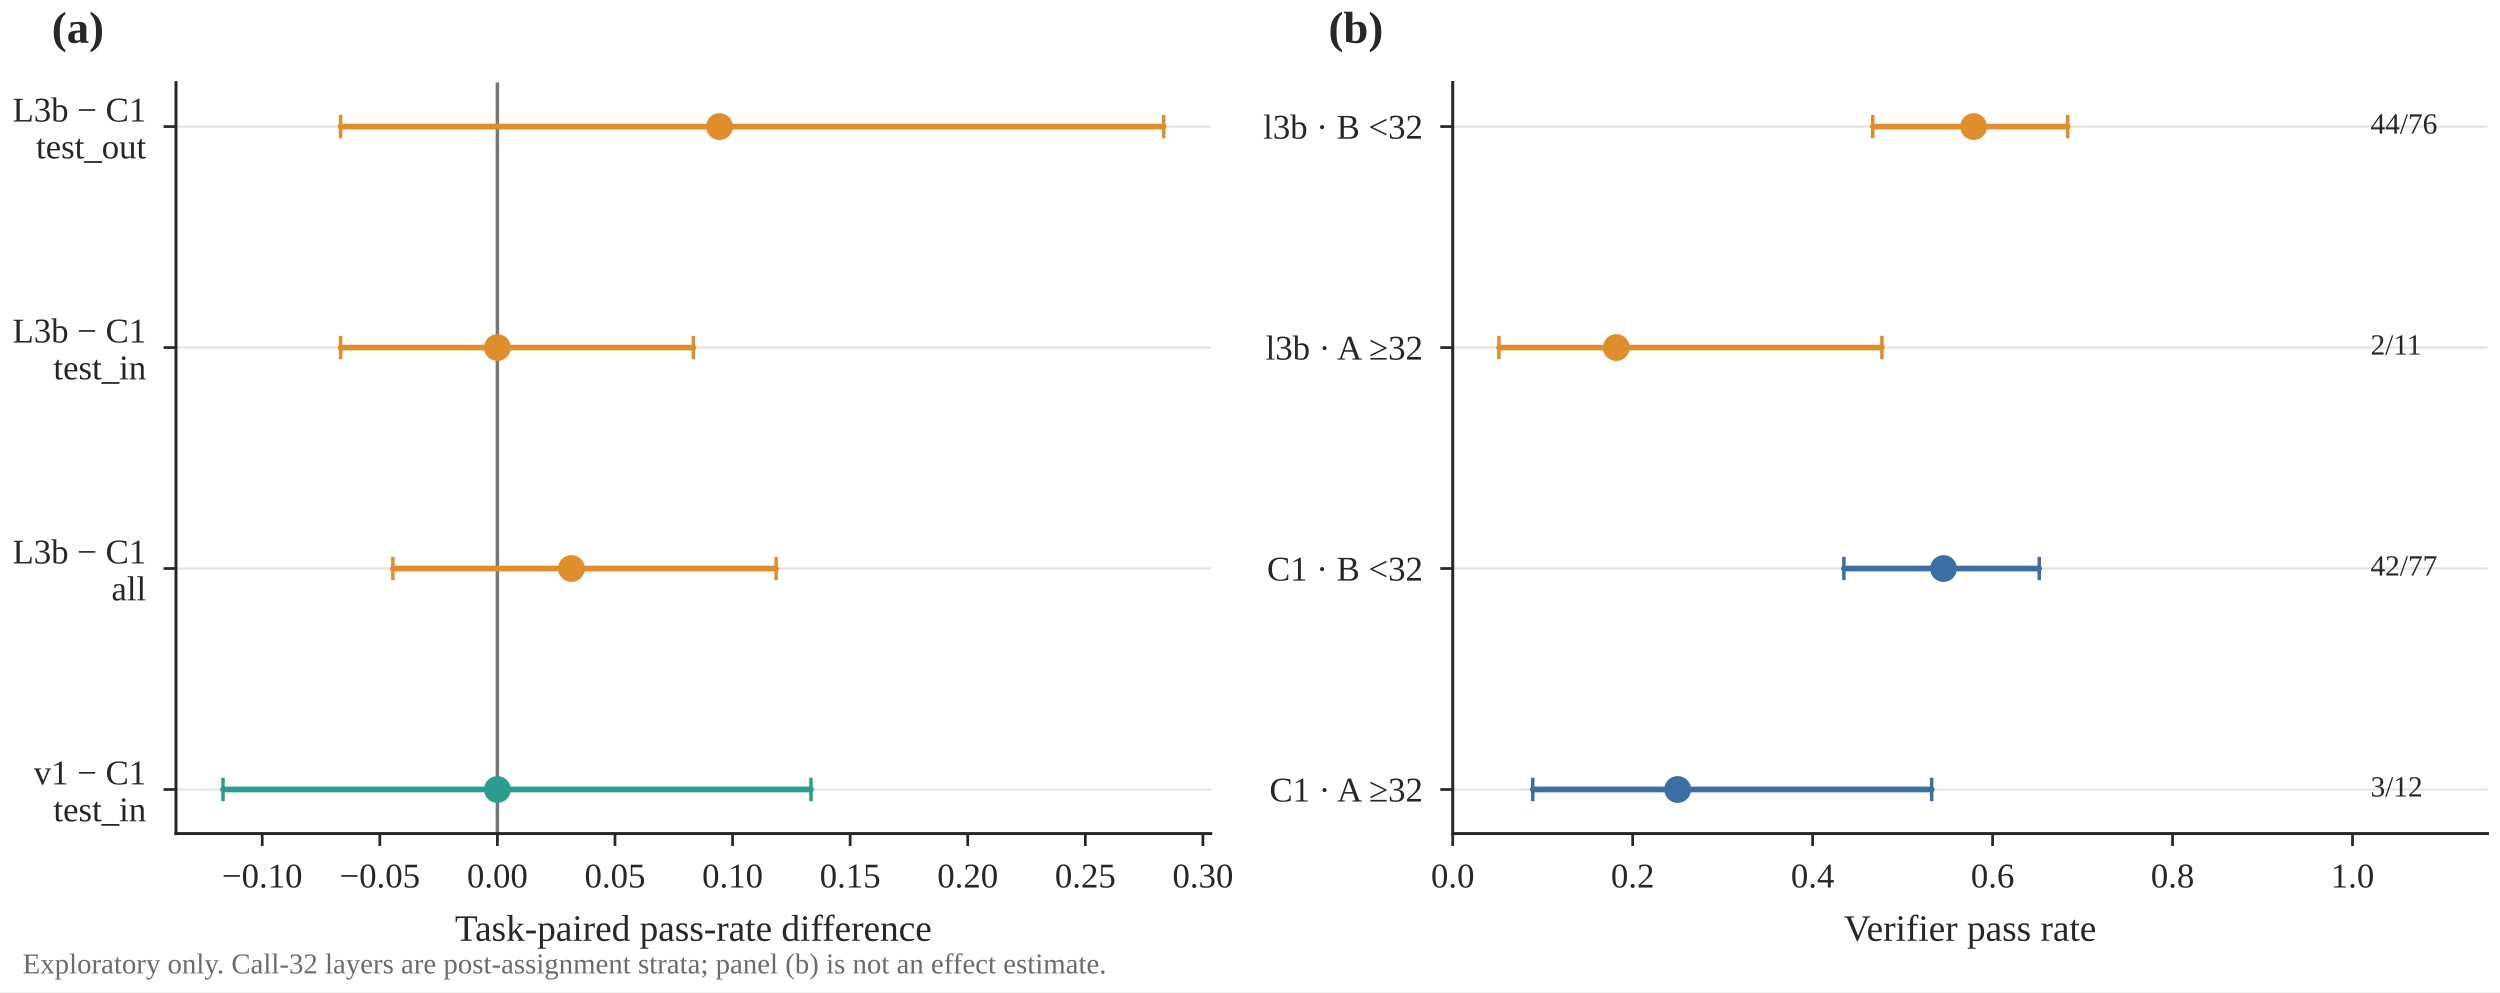
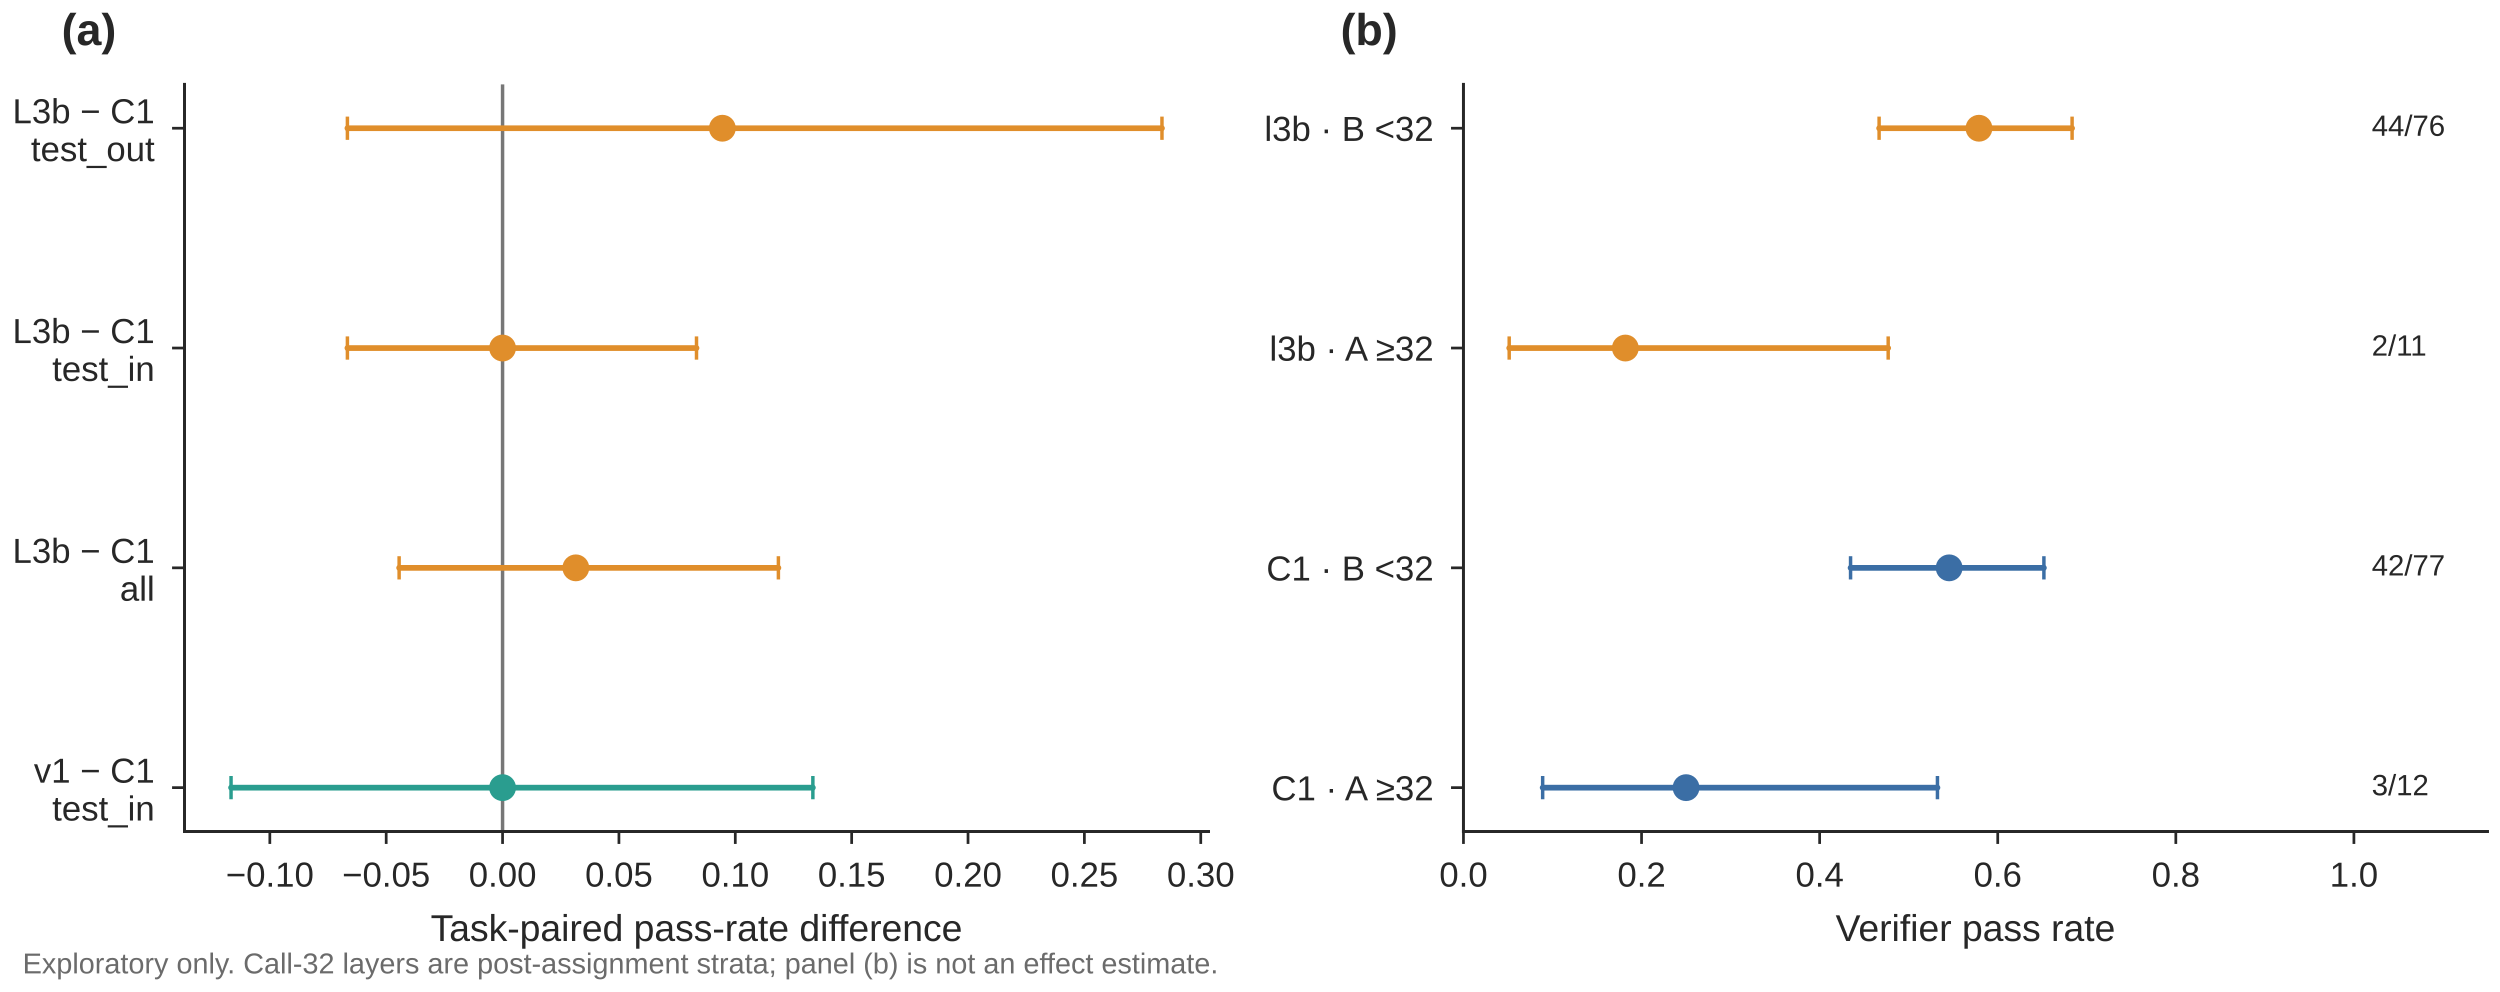
- <svg xmlns="http://www.w3.org/2000/svg" xmlns:xlink="http://www.w3.org/1999/xlink" width="503.04pt" height="199.635pt" viewBox="0 0 503.04 199.635" version="1.1">
+ <svg xmlns="http://www.w3.org/2000/svg" xmlns:xlink="http://www.w3.org/1999/xlink" width="503.04pt" height="199.604pt" viewBox="0 0 503.04 199.604" version="1.1">
  <defs>
    <style type="text/css">*{stroke-linejoin: round; stroke-linecap: butt}</style>
  </defs>
  <g id="figure_1">
    <g id="patch_1">
-       <path d="M 0 199.635 L 503.04 199.635 L 503.04 0 L 0 0 z " style="fill: #ffffff" />
+       <path d="M 0 199.604 L 503.04 199.604 L 503.04 0 L 0 0 z " style="fill: #ffffff" />
    </g>
    <g id="axes_1">
      <g id="patch_2">
-         <path d="M 35.412 167.728 L 243.621 167.728 L 243.621 16.603 L 35.412 16.603 z " style="fill: #ffffff" />
+         <path d="M 37.124 167.312 L 243.172 167.312 L 243.172 16.98 L 37.124 16.98 z " style="fill: #ffffff" />
      </g>
      <g id="matplotlib.axis_1">
        <g id="xtick_1">
          <g id="line2d_1">
            <defs>
-               <path id="m6a3a685a0e" d="M 0 0 L 0 2.5 " style="stroke: #272727; stroke-width: 0.55" />
+               <path id="me800885649" d="M 0 0 L 0 2.5 " style="stroke: #272727; stroke-width: 0.55" />
            </defs>
            <g>
-               <use xlink:href="#m6a3a685a0e" x="52.763" y="167.728" style="fill: #272727; stroke: #272727; stroke-width: 0.55" />
+               <use xlink:href="#me800885649" x="54.294" y="167.312" style="fill: #272727; stroke: #272727; stroke-width: 0.55" />
            </g>
          </g>
          <g id="text_1">
-             <text style="font-size: 7px; font-family: 'Times New Roman', 'STIX Two Text', 'Liberation Serif', 'DejaVu Serif', serif; text-anchor: middle; fill: #272727" x="52.763" y="178.582" transform="rotate(-0 52.76275 178.5819)">−0.10</text>
+             <text style="font-size: 7px; font-family: 'Arial', 'Helvetica', 'Liberation Sans', 'DejaVu Sans', sans-serif; text-anchor: middle; fill: #272727" x="54.294" y="178.408" transform="rotate(-0 54.29444 178.4078)">−0.10</text>
          </g>
        </g>
        <g id="xtick_2">
          <g id="line2d_2">
            <g>
-               <use xlink:href="#m6a3a685a0e" x="76.423" y="167.728" style="fill: #272727; stroke: #272727; stroke-width: 0.55" />
+               <use xlink:href="#me800885649" x="77.709" y="167.312" style="fill: #272727; stroke: #272727; stroke-width: 0.55" />
            </g>
          </g>
          <g id="text_2">
-             <text style="font-size: 7px; font-family: 'Times New Roman', 'STIX Two Text', 'Liberation Serif', 'DejaVu Serif', serif; text-anchor: middle; fill: #272727" x="76.423" y="178.582" transform="rotate(-0 76.42283 178.5819)">−0.05</text>
+             <text style="font-size: 7px; font-family: 'Arial', 'Helvetica', 'Liberation Sans', 'DejaVu Sans', sans-serif; text-anchor: middle; fill: #272727" x="77.709" y="178.408" transform="rotate(-0 77.70901 178.4078)">−0.05</text>
          </g>
        </g>
        <g id="xtick_3">
          <g id="line2d_3">
            <g>
-               <use xlink:href="#m6a3a685a0e" x="100.083" y="167.728" style="fill: #272727; stroke: #272727; stroke-width: 0.55" />
+               <use xlink:href="#me800885649" x="101.124" y="167.312" style="fill: #272727; stroke: #272727; stroke-width: 0.55" />
            </g>
          </g>
          <g id="text_3">
-             <text style="font-size: 7px; font-family: 'Times New Roman', 'STIX Two Text', 'Liberation Serif', 'DejaVu Serif', serif; text-anchor: middle; fill: #272727" x="100.083" y="178.582" transform="rotate(-0 100.0829 178.5819)">0.00</text>
+             <text style="font-size: 7px; font-family: 'Arial', 'Helvetica', 'Liberation Sans', 'DejaVu Sans', sans-serif; text-anchor: middle; fill: #272727" x="101.124" y="178.408" transform="rotate(-0 101.1236 178.4078)">0.00</text>
          </g>
        </g>
        <g id="xtick_4">
          <g id="line2d_4">
            <g>
-               <use xlink:href="#m6a3a685a0e" x="123.743" y="167.728" style="fill: #272727; stroke: #272727; stroke-width: 0.55" />
+               <use xlink:href="#me800885649" x="124.538" y="167.312" style="fill: #272727; stroke: #272727; stroke-width: 0.55" />
            </g>
          </g>
          <g id="text_4">
-             <text style="font-size: 7px; font-family: 'Times New Roman', 'STIX Two Text', 'Liberation Serif', 'DejaVu Serif', serif; text-anchor: middle; fill: #272727" x="123.743" y="178.582" transform="rotate(-0 123.743 178.5819)">0.05</text>
+             <text style="font-size: 7px; font-family: 'Arial', 'Helvetica', 'Liberation Sans', 'DejaVu Sans', sans-serif; text-anchor: middle; fill: #272727" x="124.538" y="178.408" transform="rotate(-0 124.5382 178.4078)">0.05</text>
          </g>
        </g>
        <g id="xtick_5">
          <g id="line2d_5">
            <g>
-               <use xlink:href="#m6a3a685a0e" x="147.403" y="167.728" style="fill: #272727; stroke: #272727; stroke-width: 0.55" />
+               <use xlink:href="#me800885649" x="147.953" y="167.312" style="fill: #272727; stroke: #272727; stroke-width: 0.55" />
            </g>
          </g>
          <g id="text_5">
-             <text style="font-size: 7px; font-family: 'Times New Roman', 'STIX Two Text', 'Liberation Serif', 'DejaVu Serif', serif; text-anchor: middle; fill: #272727" x="147.403" y="178.582" transform="rotate(-0 147.4031 178.5819)">0.10</text>
+             <text style="font-size: 7px; font-family: 'Arial', 'Helvetica', 'Liberation Sans', 'DejaVu Sans', sans-serif; text-anchor: middle; fill: #272727" x="147.953" y="178.408" transform="rotate(-0 147.9527 178.4078)">0.10</text>
          </g>
        </g>
        <g id="xtick_6">
          <g id="line2d_6">
            <g>
-               <use xlink:href="#m6a3a685a0e" x="171.063" y="167.728" style="fill: #272727; stroke: #272727; stroke-width: 0.55" />
+               <use xlink:href="#me800885649" x="171.367" y="167.312" style="fill: #272727; stroke: #272727; stroke-width: 0.55" />
            </g>
          </g>
          <g id="text_6">
-             <text style="font-size: 7px; font-family: 'Times New Roman', 'STIX Two Text', 'Liberation Serif', 'DejaVu Serif', serif; text-anchor: middle; fill: #272727" x="171.063" y="178.582" transform="rotate(-0 171.0631 178.5819)">0.15</text>
+             <text style="font-size: 7px; font-family: 'Arial', 'Helvetica', 'Liberation Sans', 'DejaVu Sans', sans-serif; text-anchor: middle; fill: #272727" x="171.367" y="178.408" transform="rotate(-0 171.3673 178.4078)">0.15</text>
          </g>
        </g>
        <g id="xtick_7">
          <g id="line2d_7">
            <g>
-               <use xlink:href="#m6a3a685a0e" x="194.723" y="167.728" style="fill: #272727; stroke: #272727; stroke-width: 0.55" />
+               <use xlink:href="#me800885649" x="194.782" y="167.312" style="fill: #272727; stroke: #272727; stroke-width: 0.55" />
            </g>
          </g>
          <g id="text_7">
-             <text style="font-size: 7px; font-family: 'Times New Roman', 'STIX Two Text', 'Liberation Serif', 'DejaVu Serif', serif; text-anchor: middle; fill: #272727" x="194.723" y="178.582" transform="rotate(-0 194.7232 178.5819)">0.20</text>
+             <text style="font-size: 7px; font-family: 'Arial', 'Helvetica', 'Liberation Sans', 'DejaVu Sans', sans-serif; text-anchor: middle; fill: #272727" x="194.782" y="178.408" transform="rotate(-0 194.7819 178.4078)">0.20</text>
          </g>
        </g>
        <g id="xtick_8">
          <g id="line2d_8">
            <g>
-               <use xlink:href="#m6a3a685a0e" x="218.383" y="167.728" style="fill: #272727; stroke: #272727; stroke-width: 0.55" />
+               <use xlink:href="#me800885649" x="218.196" y="167.312" style="fill: #272727; stroke: #272727; stroke-width: 0.55" />
            </g>
          </g>
          <g id="text_8">
-             <text style="font-size: 7px; font-family: 'Times New Roman', 'STIX Two Text', 'Liberation Serif', 'DejaVu Serif', serif; text-anchor: middle; fill: #272727" x="218.383" y="178.582" transform="rotate(-0 218.3833 178.5819)">0.25</text>
+             <text style="font-size: 7px; font-family: 'Arial', 'Helvetica', 'Liberation Sans', 'DejaVu Sans', sans-serif; text-anchor: middle; fill: #272727" x="218.196" y="178.408" transform="rotate(-0 218.1965 178.4078)">0.25</text>
          </g>
        </g>
        <g id="xtick_9">
          <g id="line2d_9">
            <g>
-               <use xlink:href="#m6a3a685a0e" x="242.043" y="167.728" style="fill: #272727; stroke: #272727; stroke-width: 0.55" />
+               <use xlink:href="#me800885649" x="241.611" y="167.312" style="fill: #272727; stroke: #272727; stroke-width: 0.55" />
            </g>
          </g>
          <g id="text_9">
-             <text style="font-size: 7px; font-family: 'Times New Roman', 'STIX Two Text', 'Liberation Serif', 'DejaVu Serif', serif; text-anchor: middle; fill: #272727" x="242.043" y="178.582" transform="rotate(-0 242.0434 178.5819)">0.30</text>
+             <text style="font-size: 7px; font-family: 'Arial', 'Helvetica', 'Liberation Sans', 'DejaVu Sans', sans-serif; text-anchor: middle; fill: #272727" x="241.611" y="178.408" transform="rotate(-0 241.611 178.4078)">0.30</text>
          </g>
        </g>
        <g id="text_10">
-           <text style="font-size: 7.5px; font-family: 'Times New Roman', 'STIX Two Text', 'Liberation Serif', 'DejaVu Serif', serif; text-anchor: middle; fill: #272727" x="139.516" y="189.3" transform="rotate(-0 139.5164 189.3004)">Task-paired pass-rate difference</text>
+           <text style="font-size: 7.5px; font-family: 'Arial', 'Helvetica', 'Liberation Sans', 'DejaVu Sans', sans-serif; text-anchor: middle; fill: #272727" x="140.148" y="189.341" transform="rotate(-0 140.1479 189.3411)">Task-paired pass-rate difference</text>
        </g>
      </g>
      <g id="matplotlib.axis_2">
        <g id="ytick_1">
          <g id="line2d_10">
-             <path d="M 35.412 158.858 L 243.621 158.858 " clip-path="url(#p15cb7338e8)" style="fill: none; stroke: #d9d9d9; stroke-opacity: 0.75; stroke-width: 0.45; stroke-linecap: square" />
-           </g>
+             <defs>
+               <path id="m3a7f87de6b" d="M 0 0 L -2.5 0 " style="stroke: #272727; stroke-width: 0.55" />
+             </defs>
+             <g>
+               <use xlink:href="#m3a7f87de6b" x="37.124" y="158.488" style="fill: #272727; stroke: #272727; stroke-width: 0.55" />
+             </g>
+           </g>
+           <g id="text_11">
+             <text style="font-size: 7px; font-family: 'Arial', 'Helvetica', 'Liberation Sans', 'DejaVu Sans', sans-serif; fill: #272727" transform="translate(6.805312 157.4891)">v1 − C1</text>
+             <text style="font-size: 7px; font-family: 'Arial', 'Helvetica', 'Liberation Sans', 'DejaVu Sans', sans-serif; fill: #272727" transform="translate(10.50109 165.1078)">test_in</text>
+           </g>
+         </g>
+         <g id="ytick_2">
          <g id="line2d_11">
-             <defs>
-               <path id="m4d91d97feb" d="M 0 0 L -2.5 0 " style="stroke: #272727; stroke-width: 0.55" />
-             </defs>
-             <g>
-               <use xlink:href="#m4d91d97feb" x="35.412" y="158.858" style="fill: #272727; stroke: #272727; stroke-width: 0.55" />
-             </g>
-           </g>
-           <g id="text_11">
-             <text style="font-size: 7px; font-family: 'Times New Roman', 'STIX Two Text', 'Liberation Serif', 'DejaVu Serif', serif; fill: #272727" transform="translate(6.795469 157.837)">v1 − C1</text>
-             <text style="font-size: 7px; font-family: 'Times New Roman', 'STIX Two Text', 'Liberation Serif', 'DejaVu Serif', serif; fill: #272727" transform="translate(10.74609 165.2576)">test_in</text>
-           </g>
-         </g>
-         <g id="ytick_2">
+             <g>
+               <use xlink:href="#m3a7f87de6b" x="37.124" y="114.26" style="fill: #272727; stroke: #272727; stroke-width: 0.55" />
+             </g>
+           </g>
+           <g id="text_12">
+             <text style="font-size: 7px; font-family: 'Arial', 'Helvetica', 'Liberation Sans', 'DejaVu Sans', sans-serif; fill: #272727" transform="translate(2.52 113.2609)">L3b − C1</text>
+             <text style="font-size: 7px; font-family: 'Arial', 'Helvetica', 'Liberation Sans', 'DejaVu Sans', sans-serif; fill: #272727" transform="translate(24.12047 120.8795)">all</text>
+           </g>
+         </g>
+         <g id="ytick_3">
          <g id="line2d_12">
-             <path d="M 35.412 114.396 L 243.621 114.396 " clip-path="url(#p15cb7338e8)" style="fill: none; stroke: #d9d9d9; stroke-opacity: 0.75; stroke-width: 0.45; stroke-linecap: square" />
-           </g>
+             <g>
+               <use xlink:href="#m3a7f87de6b" x="37.124" y="70.032" style="fill: #272727; stroke: #272727; stroke-width: 0.55" />
+             </g>
+           </g>
+           <g id="text_13">
+             <text style="font-size: 7px; font-family: 'Arial', 'Helvetica', 'Liberation Sans', 'DejaVu Sans', sans-serif; fill: #272727" transform="translate(2.52 69.03263)">L3b − C1</text>
+             <text style="font-size: 7px; font-family: 'Arial', 'Helvetica', 'Liberation Sans', 'DejaVu Sans', sans-serif; fill: #272727" transform="translate(10.50109 76.65128)">test_in</text>
+           </g>
+         </g>
+         <g id="ytick_4">
          <g id="line2d_13">
            <g>
-               <use xlink:href="#m4d91d97feb" x="35.412" y="114.396" style="fill: #272727; stroke: #272727; stroke-width: 0.55" />
-             </g>
-           </g>
-           <g id="text_12">
-             <text style="font-size: 7px; font-family: 'Times New Roman', 'STIX Two Text', 'Liberation Serif', 'DejaVu Serif', serif; fill: #272727" transform="translate(2.52 113.3787)">L3b − C1</text>
-             <text style="font-size: 7px; font-family: 'Times New Roman', 'STIX Two Text', 'Liberation Serif', 'DejaVu Serif', serif; fill: #272727" transform="translate(22.41531 120.7994)">all</text>
-           </g>
-         </g>
-         <g id="ytick_3">
-           <g id="line2d_14">
-             <path d="M 35.412 69.935 L 243.621 69.935 " clip-path="url(#p15cb7338e8)" style="fill: none; stroke: #d9d9d9; stroke-opacity: 0.75; stroke-width: 0.45; stroke-linecap: square" />
-           </g>
-           <g id="line2d_15">
-             <g>
-               <use xlink:href="#m4d91d97feb" x="35.412" y="69.935" style="fill: #272727; stroke: #272727; stroke-width: 0.55" />
-             </g>
-           </g>
-           <g id="text_13">
-             <text style="font-size: 7px; font-family: 'Times New Roman', 'STIX Two Text', 'Liberation Serif', 'DejaVu Serif', serif; fill: #272727" transform="translate(2.52 68.91688)">L3b − C1</text>
-             <text style="font-size: 7px; font-family: 'Times New Roman', 'STIX Two Text', 'Liberation Serif', 'DejaVu Serif', serif; fill: #272727" transform="translate(10.74609 76.33756)">test_in</text>
-           </g>
-         </g>
-         <g id="ytick_4">
-           <g id="line2d_16">
-             <path d="M 35.412 25.473 L 243.621 25.473 " clip-path="url(#p15cb7338e8)" style="fill: none; stroke: #d9d9d9; stroke-opacity: 0.75; stroke-width: 0.45; stroke-linecap: square" />
-           </g>
-           <g id="line2d_17">
-             <g>
-               <use xlink:href="#m4d91d97feb" x="35.412" y="25.473" style="fill: #272727; stroke: #272727; stroke-width: 0.55" />
+               <use xlink:href="#m3a7f87de6b" x="37.124" y="25.803" style="fill: #272727; stroke: #272727; stroke-width: 0.55" />
            </g>
          </g>
          <g id="text_14">
-             <text style="font-size: 7px; font-family: 'Times New Roman', 'STIX Two Text', 'Liberation Serif', 'DejaVu Serif', serif; fill: #272727" transform="translate(2.52 24.45861)">L3b − C1</text>
-             <text style="font-size: 7px; font-family: 'Times New Roman', 'STIX Two Text', 'Liberation Serif', 'DejaVu Serif', serif; fill: #272727" transform="translate(7.246094 31.87219)">test_out</text>
-           </g>
-         </g>
+             <text style="font-size: 7px; font-family: 'Arial', 'Helvetica', 'Liberation Sans', 'DejaVu Sans', sans-serif; fill: #272727" transform="translate(2.52 24.80437)">L3b − C1</text>
+             <text style="font-size: 7px; font-family: 'Arial', 'Helvetica', 'Liberation Sans', 'DejaVu Sans', sans-serif; fill: #272727" transform="translate(6.219062 32.42303)">test_out</text>
+           </g>
+         </g>
+       </g>
+       <g id="line2d_14">
+         <path d="M 101.124 167.312 L 101.124 16.98 " clip-path="url(#pada24c17c3)" style="fill: none; stroke: #777777; stroke-width: 0.7; stroke-linecap: square" />
+       </g>
+       <g id="patch_3">
+         <path d="M 37.124 167.312 L 37.124 16.98 " style="fill: none; stroke: #272727; stroke-width: 0.6; stroke-linejoin: miter; stroke-linecap: square" />
+       </g>
+       <g id="patch_4">
+         <path d="M 37.124 167.312 L 243.172 167.312 " style="fill: none; stroke: #272727; stroke-width: 0.6; stroke-linejoin: miter; stroke-linecap: square" />
+       </g>
+       <g id="line2d_15">
+         <path d="M 46.49 158.488 L 163.562 158.488 " clip-path="url(#pada24c17c3)" style="fill: none; stroke: #2a9d8f; stroke-width: 1.15; stroke-linecap: round" />
+       </g>
+       <g id="line2d_16">
+         <path d="M 46.49 160.478 L 46.49 156.498 " clip-path="url(#pada24c17c3)" style="fill: none; stroke: #2a9d8f; stroke-width: 0.7; stroke-linecap: square" />
+       </g>
+       <g id="line2d_17">
+         <path d="M 163.562 160.478 L 163.562 156.498 " clip-path="url(#pada24c17c3)" style="fill: none; stroke: #2a9d8f; stroke-width: 0.7; stroke-linecap: square" />
      </g>
      <g id="line2d_18">
-         <path d="M 100.083 167.728 L 100.083 16.603 " clip-path="url(#p15cb7338e8)" style="fill: none; stroke: #777777; stroke-width: 0.7; stroke-linecap: square" />
-       </g>
-       <g id="patch_3">
-         <path d="M 35.412 167.728 L 35.412 16.603 " style="fill: none; stroke: #272727; stroke-width: 0.6; stroke-linejoin: miter; stroke-linecap: square" />
-       </g>
-       <g id="patch_4">
-         <path d="M 35.412 167.728 L 243.621 167.728 " style="fill: none; stroke: #272727; stroke-width: 0.6; stroke-linejoin: miter; stroke-linecap: square" />
+         <path d="M 80.311 114.26 L 156.625 114.26 " clip-path="url(#pada24c17c3)" style="fill: none; stroke: #e08e2b; stroke-width: 1.15; stroke-linecap: round" />
      </g>
      <g id="line2d_19">
-         <path d="M 44.876 158.858 L 163.176 158.858 " clip-path="url(#p15cb7338e8)" style="fill: none; stroke: #2a9d8f; stroke-width: 1.15; stroke-linecap: round" />
+         <path d="M 80.311 116.25 L 80.311 112.27 " clip-path="url(#pada24c17c3)" style="fill: none; stroke: #e08e2b; stroke-width: 0.7; stroke-linecap: square" />
      </g>
      <g id="line2d_20">
-         <path d="M 44.876 160.859 L 44.876 156.857 " clip-path="url(#p15cb7338e8)" style="fill: none; stroke: #2a9d8f; stroke-width: 0.7; stroke-linecap: square" />
+         <path d="M 156.625 116.25 L 156.625 112.27 " clip-path="url(#pada24c17c3)" style="fill: none; stroke: #e08e2b; stroke-width: 0.7; stroke-linecap: square" />
      </g>
      <g id="line2d_21">
-         <path d="M 163.176 160.859 L 163.176 156.857 " clip-path="url(#p15cb7338e8)" style="fill: none; stroke: #2a9d8f; stroke-width: 0.7; stroke-linecap: square" />
+         <path d="M 69.904 70.032 L 140.148 70.032 " clip-path="url(#pada24c17c3)" style="fill: none; stroke: #e08e2b; stroke-width: 1.15; stroke-linecap: round" />
      </g>
      <g id="line2d_22">
-         <path d="M 79.052 114.396 L 156.166 114.396 " clip-path="url(#p15cb7338e8)" style="fill: none; stroke: #e08e2b; stroke-width: 1.15; stroke-linecap: round" />
+         <path d="M 69.904 72.022 L 69.904 68.041 " clip-path="url(#pada24c17c3)" style="fill: none; stroke: #e08e2b; stroke-width: 0.7; stroke-linecap: square" />
      </g>
      <g id="line2d_23">
-         <path d="M 79.052 116.397 L 79.052 112.396 " clip-path="url(#p15cb7338e8)" style="fill: none; stroke: #e08e2b; stroke-width: 0.7; stroke-linecap: square" />
+         <path d="M 140.148 72.022 L 140.148 68.041 " clip-path="url(#pada24c17c3)" style="fill: none; stroke: #e08e2b; stroke-width: 0.7; stroke-linecap: square" />
      </g>
      <g id="line2d_24">
-         <path d="M 156.166 116.397 L 156.166 112.396 " clip-path="url(#p15cb7338e8)" style="fill: none; stroke: #e08e2b; stroke-width: 0.7; stroke-linecap: square" />
+         <path d="M 69.904 25.803 L 233.806 25.803 " clip-path="url(#pada24c17c3)" style="fill: none; stroke: #e08e2b; stroke-width: 1.15; stroke-linecap: round" />
      </g>
      <g id="line2d_25">
-         <path d="M 68.536 69.935 L 139.516 69.935 " clip-path="url(#p15cb7338e8)" style="fill: none; stroke: #e08e2b; stroke-width: 1.15; stroke-linecap: round" />
+         <path d="M 69.904 27.794 L 69.904 23.813 " clip-path="url(#pada24c17c3)" style="fill: none; stroke: #e08e2b; stroke-width: 0.7; stroke-linecap: square" />
      </g>
      <g id="line2d_26">
-         <path d="M 68.536 71.935 L 68.536 67.934 " clip-path="url(#p15cb7338e8)" style="fill: none; stroke: #e08e2b; stroke-width: 0.7; stroke-linecap: square" />
+         <path d="M 233.806 27.794 L 233.806 23.813 " clip-path="url(#pada24c17c3)" style="fill: none; stroke: #e08e2b; stroke-width: 0.7; stroke-linecap: square" />
+       </g>
+       <g id="text_15">
+         <text style="font-weight: 700; font-size: 9px; font-family: 'Arial', 'Helvetica', 'Liberation Sans', 'DejaVu Sans', sans-serif; text-anchor: start; fill: #272727" x="12.398" y="9.072" transform="rotate(-0 12.39796 9.072246)">(a)</text>
      </g>
      <g id="line2d_27">
-         <path d="M 139.516 71.935 L 139.516 67.934 " clip-path="url(#p15cb7338e8)" style="fill: none; stroke: #e08e2b; stroke-width: 0.7; stroke-linecap: square" />
+         <defs>
+           <path id="mb1ae656af9" d="M 0 2.25 C 0.597 2.25 1.169 2.013 1.591 1.591 C 2.013 1.169 2.25 0.597 2.25 0 C 2.25 -0.597 2.013 -1.169 1.591 -1.591 C 1.169 -2.013 0.597 -2.25 0 -2.25 C -0.597 -2.25 -1.169 -2.013 -1.591 -1.591 C -2.013 -1.169 -2.25 -0.597 -2.25 0 C -2.25 0.597 -2.013 1.169 -1.591 1.591 C -1.169 2.013 -0.597 2.25 0 2.25 z " style="stroke: #2a9d8f; stroke-width: 0.9" />
+         </defs>
+         <g clip-path="url(#pada24c17c3)">
+           <use xlink:href="#mb1ae656af9" x="101.124" y="158.488" style="fill: #2a9d8f; stroke: #2a9d8f; stroke-width: 0.9" />
+         </g>
      </g>
      <g id="line2d_28">
-         <path d="M 68.536 25.473 L 234.157 25.473 " clip-path="url(#p15cb7338e8)" style="fill: none; stroke: #e08e2b; stroke-width: 1.15; stroke-linecap: round" />
+         <defs>
+           <path id="mf24de3ae32" d="M 0 2.25 C 0.597 2.25 1.169 2.013 1.591 1.591 C 2.013 1.169 2.25 0.597 2.25 0 C 2.25 -0.597 2.013 -1.169 1.591 -1.591 C 1.169 -2.013 0.597 -2.25 0 -2.25 C -0.597 -2.25 -1.169 -2.013 -1.591 -1.591 C -2.013 -1.169 -2.25 -0.597 -2.25 0 C -2.25 0.597 -2.013 1.169 -1.591 1.591 C -1.169 2.013 -0.597 2.25 0 2.25 z " style="stroke: #e08e2b; stroke-width: 0.9" />
+         </defs>
+         <g clip-path="url(#pada24c17c3)">
+           <use xlink:href="#mf24de3ae32" x="115.866" y="114.26" style="fill: #e08e2b; stroke: #e08e2b; stroke-width: 0.9" />
+         </g>
      </g>
      <g id="line2d_29">
-         <path d="M 68.536 27.474 L 68.536 23.472 " clip-path="url(#p15cb7338e8)" style="fill: none; stroke: #e08e2b; stroke-width: 0.7; stroke-linecap: square" />
+         <g clip-path="url(#pada24c17c3)">
+           <use xlink:href="#mf24de3ae32" x="101.124" y="70.032" style="fill: #e08e2b; stroke: #e08e2b; stroke-width: 0.9" />
+         </g>
      </g>
      <g id="line2d_30">
-         <path d="M 234.157 27.474 L 234.157 23.472 " clip-path="url(#p15cb7338e8)" style="fill: none; stroke: #e08e2b; stroke-width: 0.7; stroke-linecap: square" />
-       </g>
-       <g id="text_15">
-         <text style="font-weight: 700; font-size: 9px; font-family: 'Times New Roman', 'STIX Two Text', 'Liberation Serif', 'DejaVu Serif', serif; text-anchor: start; fill: #272727" x="10.427" y="8.615" transform="rotate(-0 10.42699 8.615215)">(a)</text>
-       </g>
-       <g id="line2d_31">
-         <defs>
-           <path id="m2245e4ff01" d="M 0 2.25 C 0.597 2.25 1.169 2.013 1.591 1.591 C 2.013 1.169 2.25 0.597 2.25 0 C 2.25 -0.597 2.013 -1.169 1.591 -1.591 C 1.169 -2.013 0.597 -2.25 0 -2.25 C -0.597 -2.25 -1.169 -2.013 -1.591 -1.591 C -2.013 -1.169 -2.25 -0.597 -2.25 0 C -2.25 0.597 -2.013 1.169 -1.591 1.591 C -1.169 2.013 -0.597 2.25 0 2.25 z " style="stroke: #2a9d8f; stroke-width: 0.9" />
-         </defs>
-         <g clip-path="url(#p15cb7338e8)">
-           <use xlink:href="#m2245e4ff01" x="100.083" y="158.858" style="fill: #2a9d8f; stroke: #2a9d8f; stroke-width: 0.9" />
-         </g>
-       </g>
-       <g id="line2d_32">
-         <defs>
-           <path id="m991490e2f4" d="M 0 2.25 C 0.597 2.25 1.169 2.013 1.591 1.591 C 2.013 1.169 2.25 0.597 2.25 0 C 2.25 -0.597 2.013 -1.169 1.591 -1.591 C 1.169 -2.013 0.597 -2.25 0 -2.25 C -0.597 -2.25 -1.169 -2.013 -1.591 -1.591 C -2.013 -1.169 -2.25 -0.597 -2.25 0 C -2.25 0.597 -2.013 1.169 -1.591 1.591 C -1.169 2.013 -0.597 2.25 0 2.25 z " style="stroke: #e08e2b; stroke-width: 0.9" />
-         </defs>
-         <g clip-path="url(#p15cb7338e8)">
-           <use xlink:href="#m991490e2f4" x="114.98" y="114.396" style="fill: #e08e2b; stroke: #e08e2b; stroke-width: 0.9" />
-         </g>
-       </g>
-       <g id="line2d_33">
-         <g clip-path="url(#p15cb7338e8)">
-           <use xlink:href="#m991490e2f4" x="100.083" y="69.935" style="fill: #e08e2b; stroke: #e08e2b; stroke-width: 0.9" />
-         </g>
-       </g>
-       <g id="line2d_34">
-         <g clip-path="url(#p15cb7338e8)">
-           <use xlink:href="#m991490e2f4" x="144.774" y="25.473" style="fill: #e08e2b; stroke: #e08e2b; stroke-width: 0.9" />
+         <g clip-path="url(#pada24c17c3)">
+           <use xlink:href="#mf24de3ae32" x="145.351" y="25.803" style="fill: #e08e2b; stroke: #e08e2b; stroke-width: 0.9" />
        </g>
      </g>
    </g>
    <g id="axes_2">
      <g id="patch_5">
-         <path d="M 292.311 167.728 L 500.52 167.728 L 500.52 16.603 L 292.311 16.603 z " style="fill: #ffffff" />
+         <path d="M 294.471 167.312 L 500.52 167.312 L 500.52 16.98 L 294.471 16.98 z " style="fill: #ffffff" />
      </g>
      <g id="matplotlib.axis_3">
        <g id="xtick_10">
+           <g id="line2d_31">
+             <g>
+               <use xlink:href="#me800885649" x="294.471" y="167.312" style="fill: #272727; stroke: #272727; stroke-width: 0.55" />
+             </g>
+           </g>
+           <g id="text_16">
+             <text style="font-size: 7px; font-family: 'Arial', 'Helvetica', 'Liberation Sans', 'DejaVu Sans', sans-serif; text-anchor: middle; fill: #272727" x="294.471" y="178.408" transform="rotate(-0 294.4713 178.4078)">0.0</text>
+           </g>
+         </g>
+         <g id="xtick_11">
+           <g id="line2d_32">
+             <g>
+               <use xlink:href="#me800885649" x="330.306" y="167.312" style="fill: #272727; stroke: #272727; stroke-width: 0.55" />
+             </g>
+           </g>
+           <g id="text_17">
+             <text style="font-size: 7px; font-family: 'Arial', 'Helvetica', 'Liberation Sans', 'DejaVu Sans', sans-serif; text-anchor: middle; fill: #272727" x="330.306" y="178.408" transform="rotate(-0 330.3057 178.4078)">0.2</text>
+           </g>
+         </g>
+         <g id="xtick_12">
+           <g id="line2d_33">
+             <g>
+               <use xlink:href="#me800885649" x="366.14" y="167.312" style="fill: #272727; stroke: #272727; stroke-width: 0.55" />
+             </g>
+           </g>
+           <g id="text_18">
+             <text style="font-size: 7px; font-family: 'Arial', 'Helvetica', 'Liberation Sans', 'DejaVu Sans', sans-serif; text-anchor: middle; fill: #272727" x="366.14" y="178.408" transform="rotate(-0 366.1402 178.4078)">0.4</text>
+           </g>
+         </g>
+         <g id="xtick_13">
+           <g id="line2d_34">
+             <g>
+               <use xlink:href="#me800885649" x="401.975" y="167.312" style="fill: #272727; stroke: #272727; stroke-width: 0.55" />
+             </g>
+           </g>
+           <g id="text_19">
+             <text style="font-size: 7px; font-family: 'Arial', 'Helvetica', 'Liberation Sans', 'DejaVu Sans', sans-serif; text-anchor: middle; fill: #272727" x="401.975" y="178.408" transform="rotate(-0 401.9747 178.4078)">0.6</text>
+           </g>
+         </g>
+         <g id="xtick_14">
          <g id="line2d_35">
            <g>
-               <use xlink:href="#m6a3a685a0e" x="292.311" y="167.728" style="fill: #272727; stroke: #272727; stroke-width: 0.55" />
-             </g>
-           </g>
-           <g id="text_16">
-             <text style="font-size: 7px; font-family: 'Times New Roman', 'STIX Two Text', 'Liberation Serif', 'DejaVu Serif', serif; text-anchor: middle; fill: #272727" x="292.311" y="178.582" transform="rotate(-0 292.3109 178.5819)">0.0</text>
-           </g>
-         </g>
-         <g id="xtick_11">
+               <use xlink:href="#me800885649" x="437.809" y="167.312" style="fill: #272727; stroke: #272727; stroke-width: 0.55" />
+             </g>
+           </g>
+           <g id="text_20">
+             <text style="font-size: 7px; font-family: 'Arial', 'Helvetica', 'Liberation Sans', 'DejaVu Sans', sans-serif; text-anchor: middle; fill: #272727" x="437.809" y="178.408" transform="rotate(-0 437.8092 178.4078)">0.8</text>
+           </g>
+         </g>
+         <g id="xtick_15">
          <g id="line2d_36">
            <g>
-               <use xlink:href="#m6a3a685a0e" x="328.521" y="167.728" style="fill: #272727; stroke: #272727; stroke-width: 0.55" />
-             </g>
-           </g>
-           <g id="text_17">
-             <text style="font-size: 7px; font-family: 'Times New Roman', 'STIX Two Text', 'Liberation Serif', 'DejaVu Serif', serif; text-anchor: middle; fill: #272727" x="328.521" y="178.582" transform="rotate(-0 328.5211 178.5819)">0.2</text>
-           </g>
-         </g>
-         <g id="xtick_12">
-           <g id="line2d_37">
-             <g>
-               <use xlink:href="#m6a3a685a0e" x="364.731" y="167.728" style="fill: #272727; stroke: #272727; stroke-width: 0.55" />
-             </g>
-           </g>
-           <g id="text_18">
-             <text style="font-size: 7px; font-family: 'Times New Roman', 'STIX Two Text', 'Liberation Serif', 'DejaVu Serif', serif; text-anchor: middle; fill: #272727" x="364.731" y="178.582" transform="rotate(-0 364.7313 178.5819)">0.4</text>
-           </g>
-         </g>
-         <g id="xtick_13">
-           <g id="line2d_38">
-             <g>
-               <use xlink:href="#m6a3a685a0e" x="400.941" y="167.728" style="fill: #272727; stroke: #272727; stroke-width: 0.55" />
-             </g>
-           </g>
-           <g id="text_19">
-             <text style="font-size: 7px; font-family: 'Times New Roman', 'STIX Two Text', 'Liberation Serif', 'DejaVu Serif', serif; text-anchor: middle; fill: #272727" x="400.941" y="178.582" transform="rotate(-0 400.9415 178.5819)">0.6</text>
-           </g>
-         </g>
-         <g id="xtick_14">
-           <g id="line2d_39">
-             <g>
-               <use xlink:href="#m6a3a685a0e" x="437.152" y="167.728" style="fill: #272727; stroke: #272727; stroke-width: 0.55" />
-             </g>
-           </g>
-           <g id="text_20">
-             <text style="font-size: 7px; font-family: 'Times New Roman', 'STIX Two Text', 'Liberation Serif', 'DejaVu Serif', serif; text-anchor: middle; fill: #272727" x="437.152" y="178.582" transform="rotate(-0 437.1517 178.5819)">0.8</text>
-           </g>
-         </g>
-         <g id="xtick_15">
-           <g id="line2d_40">
-             <g>
-               <use xlink:href="#m6a3a685a0e" x="473.362" y="167.728" style="fill: #272727; stroke: #272727; stroke-width: 0.55" />
+               <use xlink:href="#me800885649" x="473.644" y="167.312" style="fill: #272727; stroke: #272727; stroke-width: 0.55" />
            </g>
          </g>
          <g id="text_21">
-             <text style="font-size: 7px; font-family: 'Times New Roman', 'STIX Two Text', 'Liberation Serif', 'DejaVu Serif', serif; text-anchor: middle; fill: #272727" x="473.362" y="178.582" transform="rotate(-0 473.3619 178.5819)">1.0</text>
+             <text style="font-size: 7px; font-family: 'Arial', 'Helvetica', 'Liberation Sans', 'DejaVu Sans', sans-serif; text-anchor: middle; fill: #272727" x="473.644" y="178.408" transform="rotate(-0 473.6437 178.4078)">1.0</text>
          </g>
        </g>
        <g id="text_22">
-           <text style="font-size: 7.5px; font-family: 'Times New Roman', 'STIX Two Text', 'Liberation Serif', 'DejaVu Serif', serif; text-anchor: middle; fill: #272727" x="396.415" y="189.3" transform="rotate(-0 396.4152 189.3004)">Verifier pass rate</text>
+           <text style="font-size: 7.5px; font-family: 'Arial', 'Helvetica', 'Liberation Sans', 'DejaVu Sans', sans-serif; text-anchor: middle; fill: #272727" x="397.495" y="189.341" transform="rotate(-0 397.4954 189.3411)">Verifier pass rate</text>
        </g>
      </g>
      <g id="matplotlib.axis_4">
        <g id="ytick_5">
-           <g id="line2d_41">
-             <path d="M 292.311 158.858 L 500.52 158.858 " clip-path="url(#p76015b3c66)" style="fill: none; stroke: #d9d9d9; stroke-opacity: 0.75; stroke-width: 0.45; stroke-linecap: square" />
-           </g>
-           <g id="line2d_42">
-             <g>
-               <use xlink:href="#m4d91d97feb" x="292.311" y="158.858" style="fill: #272727; stroke: #272727; stroke-width: 0.55" />
+           <g id="line2d_37">
+             <g>
+               <use xlink:href="#m3a7f87de6b" x="294.471" y="158.488" style="fill: #272727; stroke: #272727; stroke-width: 0.55" />
            </g>
          </g>
          <g id="text_23">
-             <text style="font-size: 7px; font-family: 'Times New Roman', 'STIX Two Text', 'Liberation Serif', 'DejaVu Serif', serif; text-anchor: end; fill: #272727" x="286.311" y="161.285" transform="rotate(-0 286.3109 161.285)">C1 · A ≥32</text>
+             <text style="font-size: 7px; font-family: 'Arial', 'Helvetica', 'Liberation Sans', 'DejaVu Sans', sans-serif; text-anchor: end; fill: #272727" x="288.471" y="161.036" transform="rotate(-0 288.4713 161.0361)">C1 · A ≥32</text>
          </g>
        </g>
        <g id="ytick_6">
-           <g id="line2d_43">
-             <path d="M 292.311 114.396 L 500.52 114.396 " clip-path="url(#p76015b3c66)" style="fill: none; stroke: #d9d9d9; stroke-opacity: 0.75; stroke-width: 0.45; stroke-linecap: square" />
-           </g>
-           <g id="line2d_44">
-             <g>
-               <use xlink:href="#m4d91d97feb" x="292.311" y="114.396" style="fill: #272727; stroke: #272727; stroke-width: 0.55" />
+           <g id="line2d_38">
+             <g>
+               <use xlink:href="#m3a7f87de6b" x="294.471" y="114.26" style="fill: #272727; stroke: #272727; stroke-width: 0.55" />
            </g>
          </g>
          <g id="text_24">
-             <text style="font-size: 7px; font-family: 'Times New Roman', 'STIX Two Text', 'Liberation Serif', 'DejaVu Serif', serif; text-anchor: end; fill: #272727" x="286.311" y="116.823" transform="rotate(-0 286.3109 116.8232)">C1 · B &lt;32</text>
+             <text style="font-size: 7px; font-family: 'Arial', 'Helvetica', 'Liberation Sans', 'DejaVu Sans', sans-serif; text-anchor: end; fill: #272727" x="288.471" y="116.808" transform="rotate(-0 288.4713 116.8079)">C1 · B &lt;32</text>
          </g>
        </g>
        <g id="ytick_7">
-           <g id="line2d_45">
-             <path d="M 292.311 69.935 L 500.52 69.935 " clip-path="url(#p76015b3c66)" style="fill: none; stroke: #d9d9d9; stroke-opacity: 0.75; stroke-width: 0.45; stroke-linecap: square" />
-           </g>
-           <g id="line2d_46">
-             <g>
-               <use xlink:href="#m4d91d97feb" x="292.311" y="69.935" style="fill: #272727; stroke: #272727; stroke-width: 0.55" />
+           <g id="line2d_39">
+             <g>
+               <use xlink:href="#m3a7f87de6b" x="294.471" y="70.032" style="fill: #272727; stroke: #272727; stroke-width: 0.55" />
            </g>
          </g>
          <g id="text_25">
-             <text style="font-size: 7px; font-family: 'Times New Roman', 'STIX Two Text', 'Liberation Serif', 'DejaVu Serif', serif; text-anchor: end; fill: #272727" x="286.311" y="72.365" transform="rotate(-0 286.3109 72.36489)">l3b · A ≥32</text>
+             <text style="font-size: 7px; font-family: 'Arial', 'Helvetica', 'Liberation Sans', 'DejaVu Sans', sans-serif; text-anchor: end; fill: #272727" x="288.471" y="72.58" transform="rotate(-0 288.4713 72.57962)">l3b · A ≥32</text>
          </g>
        </g>
        <g id="ytick_8">
-           <g id="line2d_47">
-             <path d="M 292.311 25.473 L 500.52 25.473 " clip-path="url(#p76015b3c66)" style="fill: none; stroke: #d9d9d9; stroke-opacity: 0.75; stroke-width: 0.45; stroke-linecap: square" />
-           </g>
-           <g id="line2d_48">
-             <g>
-               <use xlink:href="#m4d91d97feb" x="292.311" y="25.473" style="fill: #272727; stroke: #272727; stroke-width: 0.55" />
+           <g id="line2d_40">
+             <g>
+               <use xlink:href="#m3a7f87de6b" x="294.471" y="25.803" style="fill: #272727; stroke: #272727; stroke-width: 0.55" />
            </g>
          </g>
          <g id="text_26">
-             <text style="font-size: 7px; font-family: 'Times New Roman', 'STIX Two Text', 'Liberation Serif', 'DejaVu Serif', serif; text-anchor: end; fill: #272727" x="286.311" y="27.903" transform="rotate(-0 286.3109 27.90307)">l3b · B &lt;32</text>
+             <text style="font-size: 7px; font-family: 'Arial', 'Helvetica', 'Liberation Sans', 'DejaVu Sans', sans-serif; text-anchor: end; fill: #272727" x="288.471" y="28.351" transform="rotate(-0 288.4713 28.35137)">l3b · B &lt;32</text>
          </g>
        </g>
      </g>
      <g id="patch_6">
-         <path d="M 292.311 167.728 L 292.311 16.603 " style="fill: none; stroke: #272727; stroke-width: 0.6; stroke-linejoin: miter; stroke-linecap: square" />
+         <path d="M 294.471 167.312 L 294.471 16.98 " style="fill: none; stroke: #272727; stroke-width: 0.6; stroke-linejoin: miter; stroke-linecap: square" />
      </g>
      <g id="patch_7">
-         <path d="M 292.311 167.728 L 500.52 167.728 " style="fill: none; stroke: #272727; stroke-width: 0.6; stroke-linejoin: miter; stroke-linecap: square" />
+         <path d="M 294.471 167.312 L 500.52 167.312 " style="fill: none; stroke: #272727; stroke-width: 0.6; stroke-linejoin: miter; stroke-linecap: square" />
+       </g>
+       <g id="line2d_41">
+         <path d="M 310.407 158.488 L 389.846 158.488 " clip-path="url(#p4ee0f95062)" style="fill: none; stroke: #3b6ea5; stroke-width: 1.15; stroke-linecap: round" />
+       </g>
+       <g id="line2d_42">
+         <path d="M 310.407 160.478 L 310.407 156.498 " clip-path="url(#p4ee0f95062)" style="fill: none; stroke: #3b6ea5; stroke-width: 0.7; stroke-linecap: square" />
+       </g>
+       <g id="line2d_43">
+         <path d="M 389.846 160.478 L 389.846 156.498 " clip-path="url(#p4ee0f95062)" style="fill: none; stroke: #3b6ea5; stroke-width: 0.7; stroke-linecap: square" />
+       </g>
+       <g id="text_27">
+         <text style="font-size: 5.9px; font-family: 'Arial', 'Helvetica', 'Liberation Sans', 'DejaVu Sans', sans-serif; text-anchor: start; fill: #272727" x="477.227" y="160.015" transform="rotate(-0 477.2271 160.0149)">3/12</text>
+       </g>
+       <g id="line2d_44">
+         <path d="M 372.363 114.26 L 411.266 114.26 " clip-path="url(#p4ee0f95062)" style="fill: none; stroke: #3b6ea5; stroke-width: 1.15; stroke-linecap: round" />
+       </g>
+       <g id="line2d_45">
+         <path d="M 372.363 116.25 L 372.363 112.27 " clip-path="url(#p4ee0f95062)" style="fill: none; stroke: #3b6ea5; stroke-width: 0.7; stroke-linecap: square" />
+       </g>
+       <g id="line2d_46">
+         <path d="M 411.266 116.25 L 411.266 112.27 " clip-path="url(#p4ee0f95062)" style="fill: none; stroke: #3b6ea5; stroke-width: 0.7; stroke-linecap: square" />
+       </g>
+       <g id="text_28">
+         <text style="font-size: 5.9px; font-family: 'Arial', 'Helvetica', 'Liberation Sans', 'DejaVu Sans', sans-serif; text-anchor: start; fill: #272727" x="477.227" y="115.787" transform="rotate(-0 477.2271 115.7866)">42/77</text>
+       </g>
+       <g id="line2d_47">
+         <path d="M 303.675 70.032 L 379.933 70.032 " clip-path="url(#p4ee0f95062)" style="fill: none; stroke: #e08e2b; stroke-width: 1.15; stroke-linecap: round" />
+       </g>
+       <g id="line2d_48">
+         <path d="M 303.675 72.022 L 303.675 68.041 " clip-path="url(#p4ee0f95062)" style="fill: none; stroke: #e08e2b; stroke-width: 0.7; stroke-linecap: square" />
      </g>
      <g id="line2d_49">
-         <path d="M 308.414 158.858 L 388.685 158.858 " clip-path="url(#p76015b3c66)" style="fill: none; stroke: #3b6ea5; stroke-width: 1.15; stroke-linecap: round" />
+         <path d="M 379.933 72.022 L 379.933 68.041 " clip-path="url(#p4ee0f95062)" style="fill: none; stroke: #e08e2b; stroke-width: 0.7; stroke-linecap: square" />
+       </g>
+       <g id="text_29">
+         <text style="font-size: 5.9px; font-family: 'Arial', 'Helvetica', 'Liberation Sans', 'DejaVu Sans', sans-serif; text-anchor: start; fill: #272727" x="477.227" y="71.558" transform="rotate(-0 477.2271 71.55838)">2/11</text>
      </g>
      <g id="line2d_50">
-         <path d="M 308.414 160.859 L 308.414 156.857 " clip-path="url(#p76015b3c66)" style="fill: none; stroke: #3b6ea5; stroke-width: 0.7; stroke-linecap: square" />
+         <path d="M 378.106 25.803 L 416.938 25.803 " clip-path="url(#p4ee0f95062)" style="fill: none; stroke: #e08e2b; stroke-width: 1.15; stroke-linecap: round" />
      </g>
      <g id="line2d_51">
-         <path d="M 388.685 160.859 L 388.685 156.857 " clip-path="url(#p76015b3c66)" style="fill: none; stroke: #3b6ea5; stroke-width: 0.7; stroke-linecap: square" />
-       </g>
-       <g id="text_27">
-         <text style="font-size: 5.9px; font-family: 'Times New Roman', 'STIX Two Text', 'Liberation Serif', 'DejaVu Serif', serif; text-anchor: start; fill: #272727" x="476.983" y="160.27" transform="rotate(-0 476.9829 160.27)">3/12</text>
+         <path d="M 378.106 27.794 L 378.106 23.813 " clip-path="url(#p4ee0f95062)" style="fill: none; stroke: #e08e2b; stroke-width: 0.7; stroke-linecap: square" />
      </g>
      <g id="line2d_52">
-         <path d="M 371.019 114.396 L 410.33 114.396 " clip-path="url(#p76015b3c66)" style="fill: none; stroke: #3b6ea5; stroke-width: 1.15; stroke-linecap: round" />
+         <path d="M 416.938 27.794 L 416.938 23.813 " clip-path="url(#p4ee0f95062)" style="fill: none; stroke: #e08e2b; stroke-width: 0.7; stroke-linecap: square" />
+       </g>
+       <g id="text_30">
+         <text style="font-size: 5.9px; font-family: 'Arial', 'Helvetica', 'Liberation Sans', 'DejaVu Sans', sans-serif; text-anchor: start; fill: #272727" x="477.227" y="27.33" transform="rotate(-0 477.2271 27.33013)">44/76</text>
+       </g>
+       <g id="text_31">
+         <text style="font-weight: 700; font-size: 9px; font-family: 'Arial', 'Helvetica', 'Liberation Sans', 'DejaVu Sans', sans-serif; text-anchor: start; fill: #272727" x="269.745" y="9.072" transform="rotate(-0 269.7455 9.072246)">(b)</text>
      </g>
      <g id="line2d_53">
-         <path d="M 371.019 116.397 L 371.019 112.396 " clip-path="url(#p76015b3c66)" style="fill: none; stroke: #3b6ea5; stroke-width: 0.7; stroke-linecap: square" />
+         <defs>
+           <path id="m736221ce8c" d="M 0 2.25 C 0.597 2.25 1.169 2.013 1.591 1.591 C 2.013 1.169 2.25 0.597 2.25 0 C 2.25 -0.597 2.013 -1.169 1.591 -1.591 C 1.169 -2.013 0.597 -2.25 0 -2.25 C -0.597 -2.25 -1.169 -2.013 -1.591 -1.591 C -2.013 -1.169 -2.25 -0.597 -2.25 0 C -2.25 0.597 -2.013 1.169 -1.591 1.591 C -1.169 2.013 -0.597 2.25 0 2.25 z " style="stroke: #3b6ea5; stroke-width: 0.9" />
+         </defs>
+         <g clip-path="url(#p4ee0f95062)">
+           <use xlink:href="#m736221ce8c" x="339.264" y="158.488" style="fill: #3b6ea5; stroke: #3b6ea5; stroke-width: 0.9" />
+         </g>
      </g>
      <g id="line2d_54">
-         <path d="M 410.33 116.397 L 410.33 112.396 " clip-path="url(#p76015b3c66)" style="fill: none; stroke: #3b6ea5; stroke-width: 0.7; stroke-linecap: square" />
-       </g>
-       <g id="text_28">
-         <text style="font-size: 5.9px; font-family: 'Times New Roman', 'STIX Two Text', 'Liberation Serif', 'DejaVu Serif', serif; text-anchor: start; fill: #272727" x="476.983" y="115.808" transform="rotate(-0 476.9829 115.8081)">42/77</text>
+         <g clip-path="url(#p4ee0f95062)">
+           <use xlink:href="#m736221ce8c" x="392.202" y="114.26" style="fill: #3b6ea5; stroke: #3b6ea5; stroke-width: 0.9" />
+         </g>
      </g>
      <g id="line2d_55">
-         <path d="M 301.611 69.935 L 378.669 69.935 " clip-path="url(#p76015b3c66)" style="fill: none; stroke: #e08e2b; stroke-width: 1.15; stroke-linecap: round" />
+         <g clip-path="url(#p4ee0f95062)">
+           <use xlink:href="#mf24de3ae32" x="327.048" y="70.032" style="fill: #e08e2b; stroke: #e08e2b; stroke-width: 0.9" />
+         </g>
      </g>
      <g id="line2d_56">
-         <path d="M 301.611 71.935 L 301.611 67.934 " clip-path="url(#p76015b3c66)" style="fill: none; stroke: #e08e2b; stroke-width: 0.7; stroke-linecap: square" />
-       </g>
-       <g id="line2d_57">
-         <path d="M 378.669 71.935 L 378.669 67.934 " clip-path="url(#p76015b3c66)" style="fill: none; stroke: #e08e2b; stroke-width: 0.7; stroke-linecap: square" />
-       </g>
-       <g id="text_29">
-         <text style="font-size: 5.9px; font-family: 'Times New Roman', 'STIX Two Text', 'Liberation Serif', 'DejaVu Serif', serif; text-anchor: start; fill: #272727" x="476.983" y="71.346" transform="rotate(-0 476.9829 71.34632)">2/11</text>
-       </g>
-       <g id="line2d_58">
-         <path d="M 376.823 25.473 L 416.062 25.473 " clip-path="url(#p76015b3c66)" style="fill: none; stroke: #e08e2b; stroke-width: 1.15; stroke-linecap: round" />
-       </g>
-       <g id="line2d_59">
-         <path d="M 376.823 27.474 L 376.823 23.472 " clip-path="url(#p76015b3c66)" style="fill: none; stroke: #e08e2b; stroke-width: 0.7; stroke-linecap: square" />
-       </g>
-       <g id="line2d_60">
-         <path d="M 416.062 27.474 L 416.062 23.472 " clip-path="url(#p76015b3c66)" style="fill: none; stroke: #e08e2b; stroke-width: 0.7; stroke-linecap: square" />
-       </g>
-       <g id="text_30">
-         <text style="font-size: 5.9px; font-family: 'Times New Roman', 'STIX Two Text', 'Liberation Serif', 'DejaVu Serif', serif; text-anchor: start; fill: #272727" x="476.983" y="26.884" transform="rotate(-0 476.9829 26.8845)">44/76</text>
-       </g>
-       <g id="text_31">
-         <text style="font-weight: 700; font-size: 9px; font-family: 'Times New Roman', 'STIX Two Text', 'Liberation Serif', 'DejaVu Serif', serif; text-anchor: start; fill: #272727" x="267.326" y="8.615" transform="rotate(-0 267.3258 8.615215)">(b)</text>
-       </g>
-       <g id="line2d_61">
-         <defs>
-           <path id="m856840e143" d="M 0 2.25 C 0.597 2.25 1.169 2.013 1.591 1.591 C 2.013 1.169 2.25 0.597 2.25 0 C 2.25 -0.597 2.013 -1.169 1.591 -1.591 C 1.169 -2.013 0.597 -2.25 0 -2.25 C -0.597 -2.25 -1.169 -2.013 -1.591 -1.591 C -2.013 -1.169 -2.25 -0.597 -2.25 0 C -2.25 0.597 -2.013 1.169 -1.591 1.591 C -1.169 2.013 -0.597 2.25 0 2.25 z " style="stroke: #3b6ea5; stroke-width: 0.9" />
-         </defs>
-         <g clip-path="url(#p76015b3c66)">
-           <use xlink:href="#m856840e143" x="337.574" y="158.858" style="fill: #3b6ea5; stroke: #3b6ea5; stroke-width: 0.9" />
-         </g>
-       </g>
-       <g id="line2d_62">
-         <g clip-path="url(#p76015b3c66)">
-           <use xlink:href="#m856840e143" x="391.066" y="114.396" style="fill: #3b6ea5; stroke: #3b6ea5; stroke-width: 0.9" />
-         </g>
-       </g>
-       <g id="line2d_63">
-         <g clip-path="url(#p76015b3c66)">
-           <use xlink:href="#m991490e2f4" x="325.229" y="69.935" style="fill: #e08e2b; stroke: #e08e2b; stroke-width: 0.9" />
-         </g>
-       </g>
-       <g id="line2d_64">
-         <g clip-path="url(#p76015b3c66)">
-           <use xlink:href="#m991490e2f4" x="397.13" y="25.473" style="fill: #e08e2b; stroke: #e08e2b; stroke-width: 0.9" />
+         <g clip-path="url(#p4ee0f95062)">
+           <use xlink:href="#mf24de3ae32" x="398.203" y="25.803" style="fill: #e08e2b; stroke: #e08e2b; stroke-width: 0.9" />
        </g>
      </g>
    </g>
    <g id="text_32">
-       <text style="font-size: 5.8px; font-family: 'Times New Roman', 'STIX Two Text', 'Liberation Serif', 'DejaVu Serif', serif; text-anchor: start; fill: #6b6b6b" x="4.56" y="195.863" transform="rotate(-0 4.55976 195.8633)">Exploratory only. Call-32 layers are post-assignment strata; panel (b) is not an effect estimate.</text>
+       <text style="font-size: 5.8px; font-family: 'Arial', 'Helvetica', 'Liberation Sans', 'DejaVu Sans', sans-serif; text-anchor: start; fill: #6b6b6b" x="4.56" y="195.864" transform="rotate(-0 4.55976 195.8637)">Exploratory only. Call-32 layers are post-assignment strata; panel (b) is not an effect estimate.</text>
    </g>
  </g>
  <defs>
-     <clipPath id="p15cb7338e8">
-       <rect x="35.412" y="16.603" width="208.209" height="151.126" />
+     <clipPath id="pada24c17c3">
+       <rect x="37.124" y="16.98" width="206.048" height="150.332" />
    </clipPath>
-     <clipPath id="p76015b3c66">
-       <rect x="292.311" y="16.603" width="208.209" height="151.126" />
+     <clipPath id="p4ee0f95062">
+       <rect x="294.471" y="16.98" width="206.048" height="150.332" />
    </clipPath>
  </defs>
</svg>
